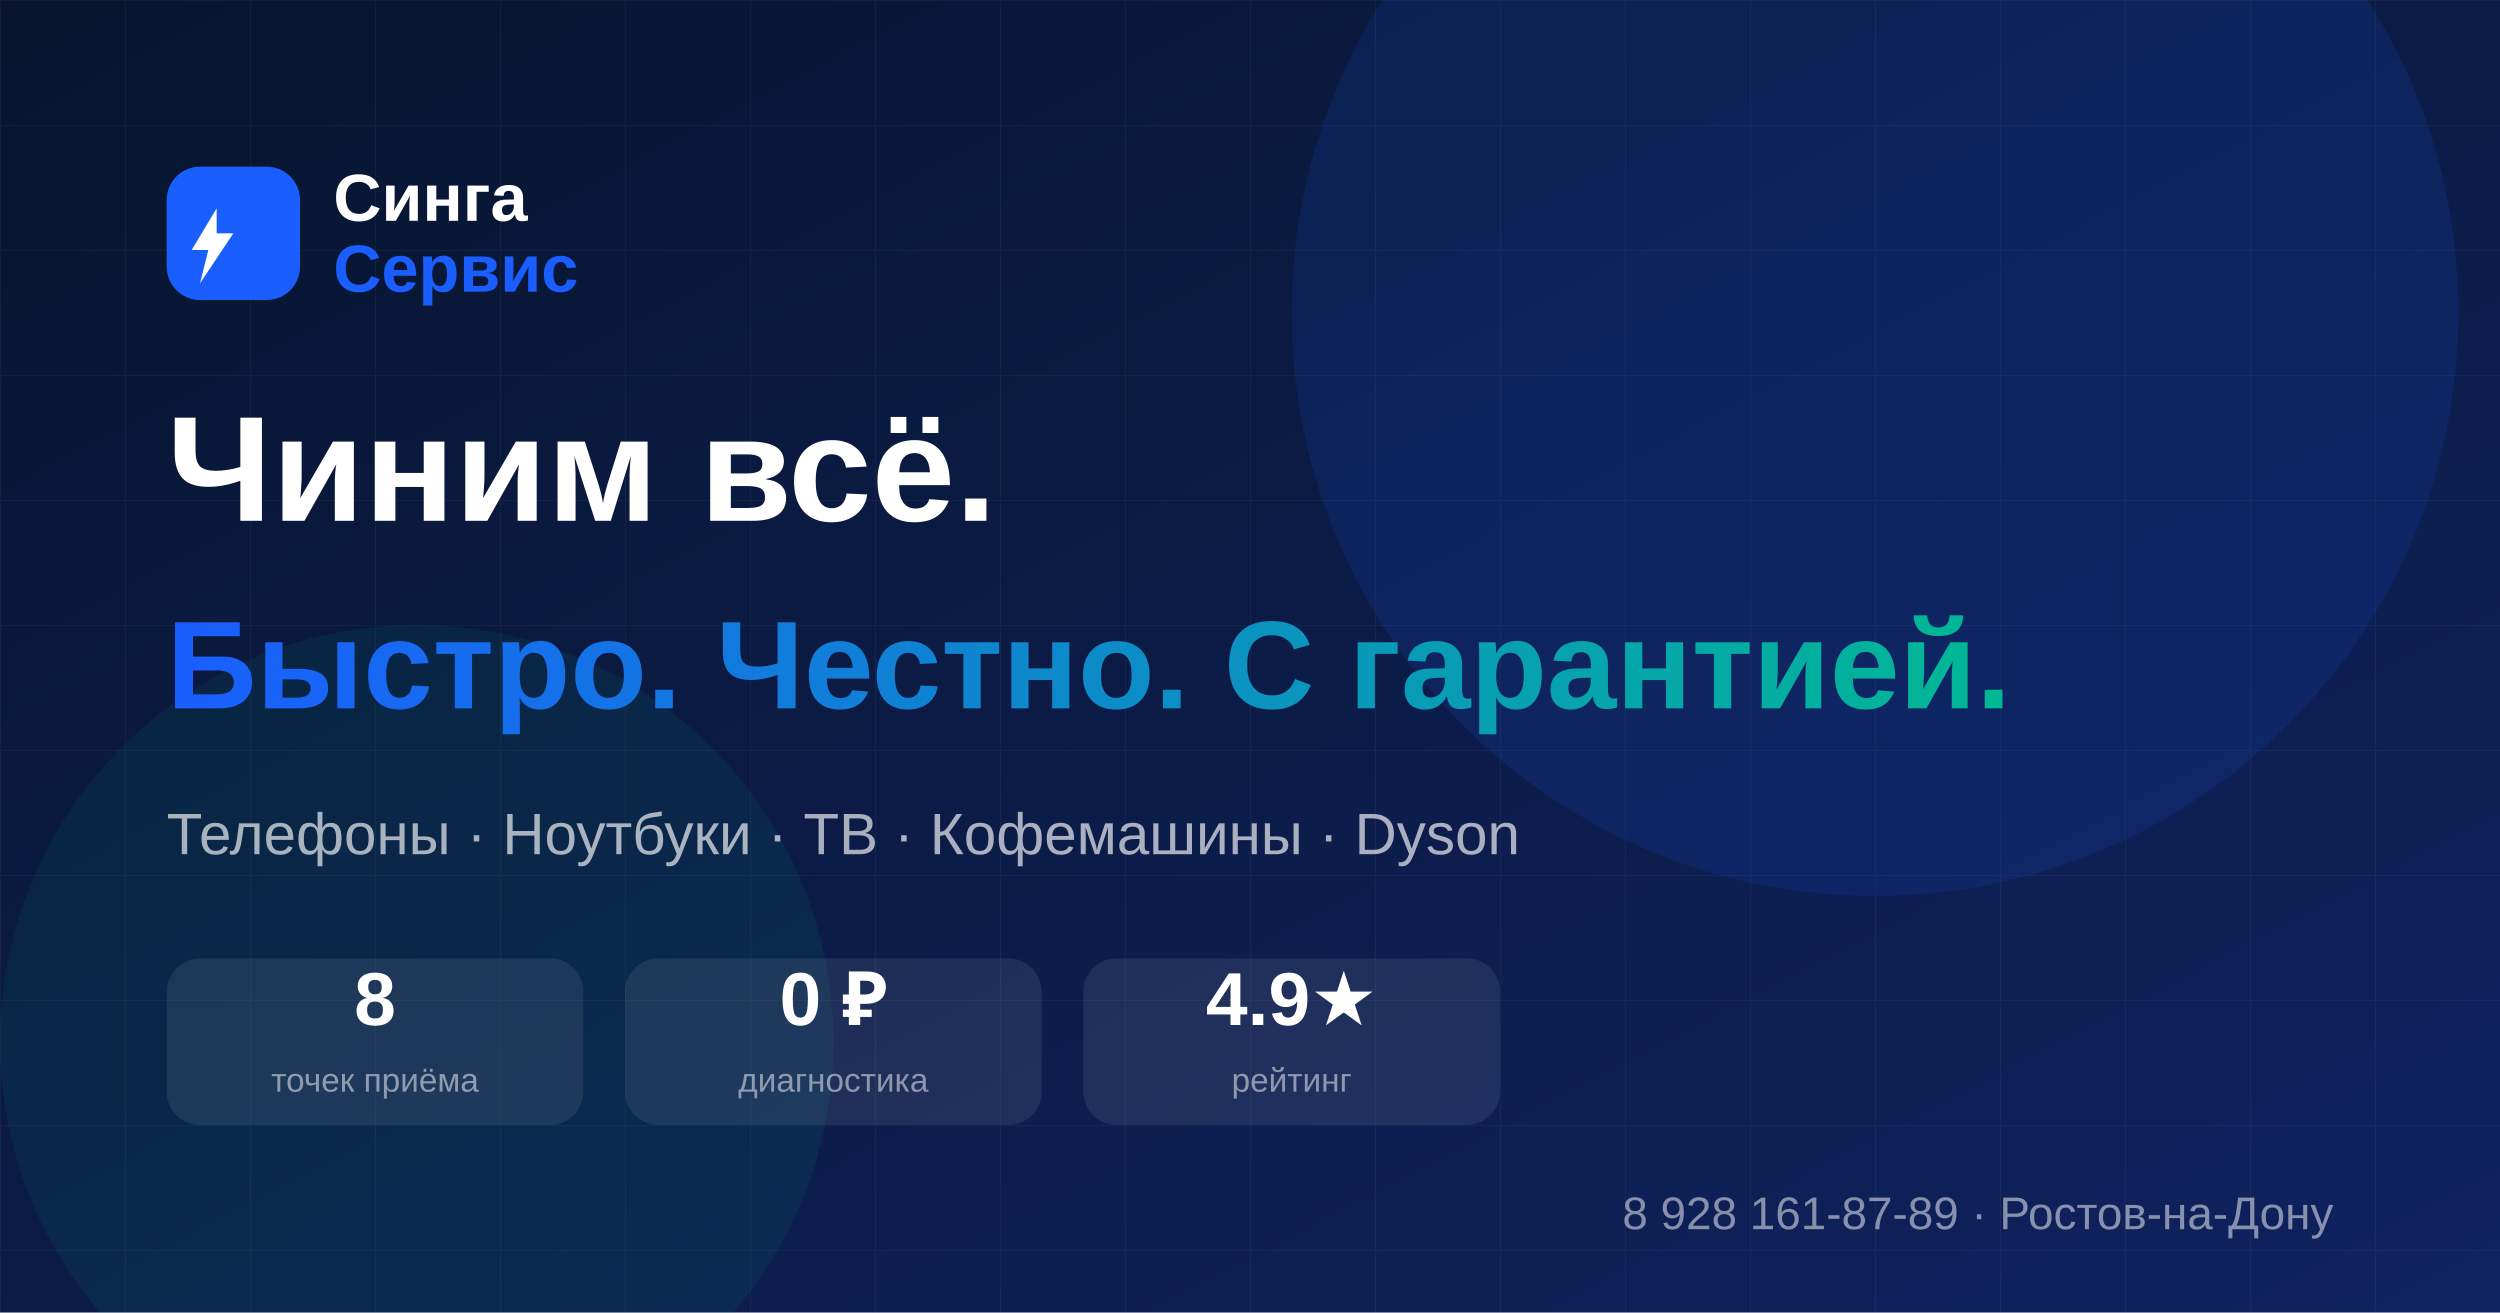
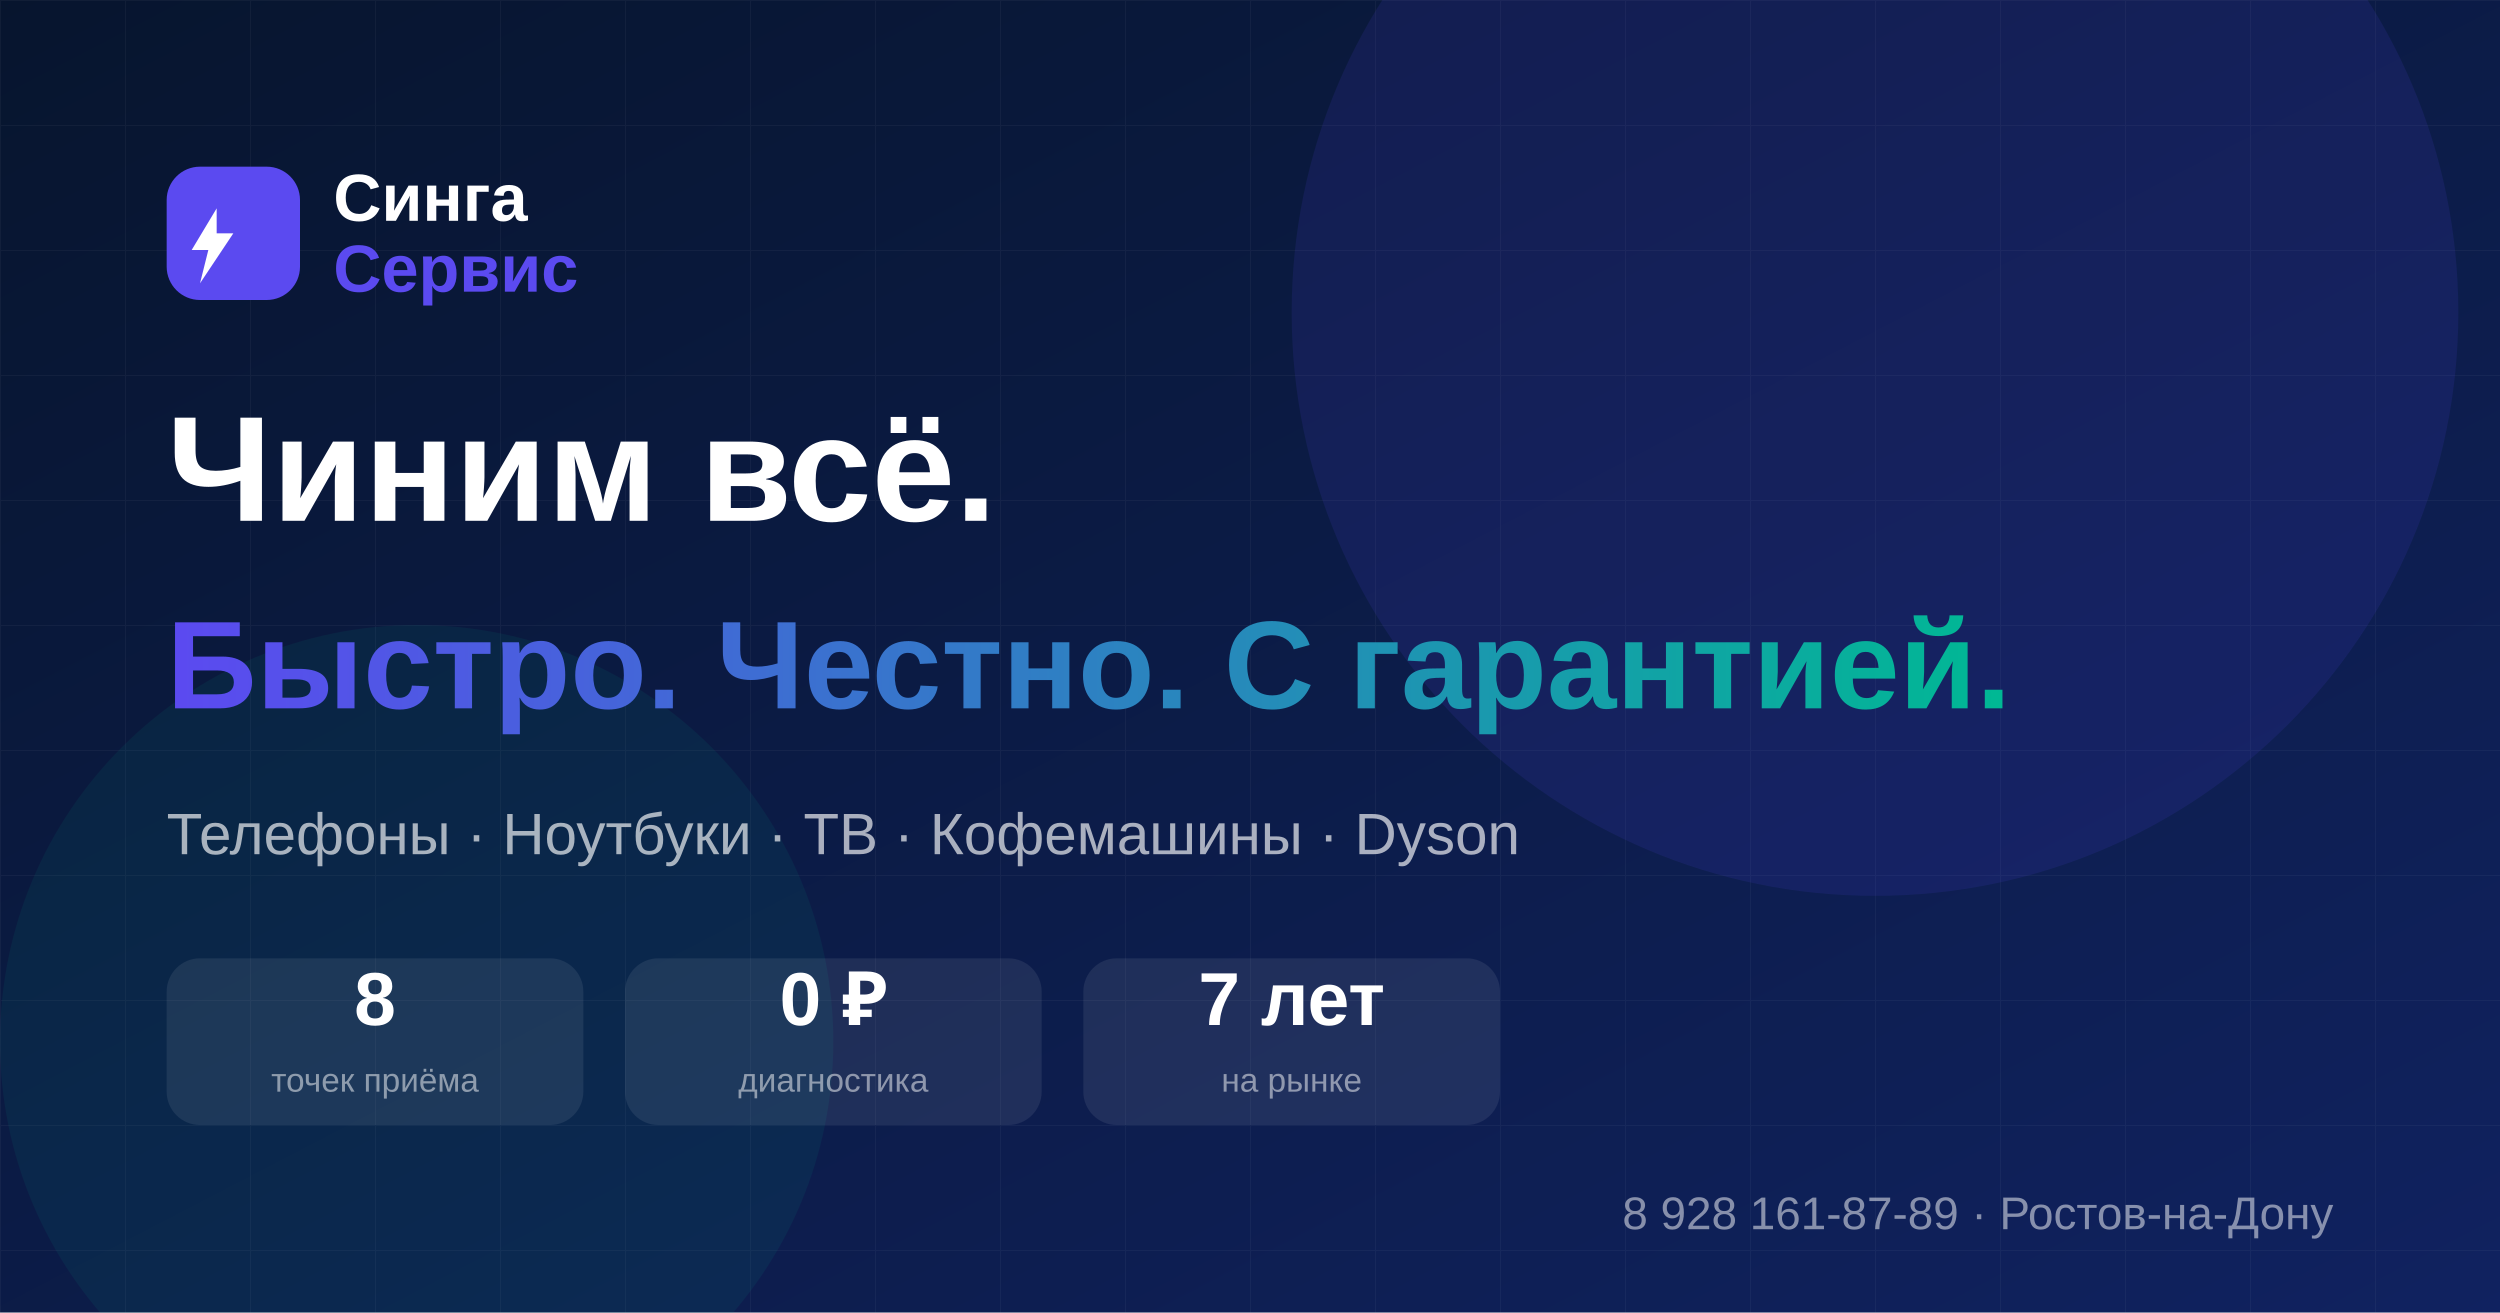
<svg xmlns="http://www.w3.org/2000/svg" viewBox="0 0 1200 630" width="1200" height="630">
  <defs>
    <linearGradient id="bg" x1="0%" y1="0%" x2="100%" y2="100%">
      <stop offset="0%" style="stop-color:#07152e" />
      <stop offset="100%" style="stop-color:#102260" />
    </linearGradient>
    <linearGradient id="accent" x1="0%" y1="0%" x2="100%" y2="0%">
-       <stop offset="0%" style="stop-color:#1a5eff" />
+       <stop offset="0%" style="stop-color:#5b4af0" />
      <stop offset="100%" style="stop-color:#00b894" />
    </linearGradient>
  </defs>
  <rect width="1200" height="630" fill="url(#bg)" />
  <pattern id="grid" width="60" height="60" patternUnits="userSpaceOnUse">
    <path d="M 60 0 L 0 0 0 60" fill="none" stroke="rgba(255,255,255,.04)" stroke-width="1" />
  </pattern>
  <rect width="1200" height="630" fill="url(#grid)" />
-   <circle cx="900" cy="150" r="280" fill="rgba(26,94,255,.12)" />
+   <circle cx="900" cy="150" r="280" fill="rgba(91,74,240,.12)" />
  <circle cx="200" cy="500" r="200" fill="rgba(0,184,148,.08)" />
-   <rect x="80" y="80" width="64" height="64" rx="16" fill="#1a5eff" />
+   <rect x="80" y="80" width="64" height="64" rx="16" fill="#5b4af0" />
  <path d="M104 100 L92 120h8l-4 16 16-24h-8z" fill="white" />
  <text x="160" y="106" font-family="Arial,sans-serif" font-size="32" font-weight="900" fill="white">Синга</text>
-   <text x="160" y="140" font-family="Arial,sans-serif" font-size="32" font-weight="900" fill="#1a5eff"> Сервис</text>
+   <text x="160" y="140" font-family="Arial,sans-serif" font-size="32" font-weight="900" fill="#5b4af0"> Сервис</text>
  <text x="80" y="250" font-family="Arial,sans-serif" font-size="72" font-weight="900" fill="white">Чиним всё.</text>
  <text x="80" y="340" font-family="Arial,sans-serif" font-size="60" font-weight="900">
    <tspan fill="url(#accent)">Быстро. Честно. С гарантией.</tspan>
  </text>
  <text x="80" y="410" font-family="Arial,sans-serif" font-size="28" fill="rgba(255,255,255,.65)">Телефоны · Ноутбуки · ТВ · Кофемашины · Dyson</text>
  <rect x="80" y="460" width="200" height="80" rx="16" fill="rgba(255,255,255,.08)" />
  <text x="180" y="492" font-family="Arial,sans-serif" font-size="36" font-weight="900" fill="white" text-anchor="middle">8</text>
  <text x="180" y="524" font-family="Arial,sans-serif" font-size="16" fill="rgba(255,255,255,.5)" text-anchor="middle">точек приёма</text>
  <rect x="300" y="460" width="200" height="80" rx="16" fill="rgba(255,255,255,.08)" />
  <text x="400" y="492" font-family="Arial,sans-serif" font-size="36" font-weight="900" fill="white" text-anchor="middle">0 ₽</text>
  <text x="400" y="524" font-family="Arial,sans-serif" font-size="16" fill="rgba(255,255,255,.5)" text-anchor="middle">диагностика</text>
  <rect x="520" y="460" width="200" height="80" rx="16" fill="rgba(255,255,255,.08)" />
-   <text x="620" y="492" font-family="Arial,sans-serif" font-size="36" font-weight="900" fill="white" text-anchor="middle">4.9★</text>
-   <text x="620" y="524" font-family="Arial,sans-serif" font-size="16" fill="rgba(255,255,255,.5)" text-anchor="middle">рейтинг</text>
+   <text x="620" y="492" font-family="Arial,sans-serif" font-size="36" font-weight="900" fill="white" text-anchor="middle">7 лет</text>
+   <text x="620" y="524" font-family="Arial,sans-serif" font-size="16" fill="rgba(255,255,255,.5)" text-anchor="middle">на рынке</text>
  <text x="1120" y="590" font-family="Arial,sans-serif" font-size="22" fill="rgba(255,255,255,.5)" text-anchor="end">8 928 161-87-89 · Ростов-на-Дону</text>
</svg>
